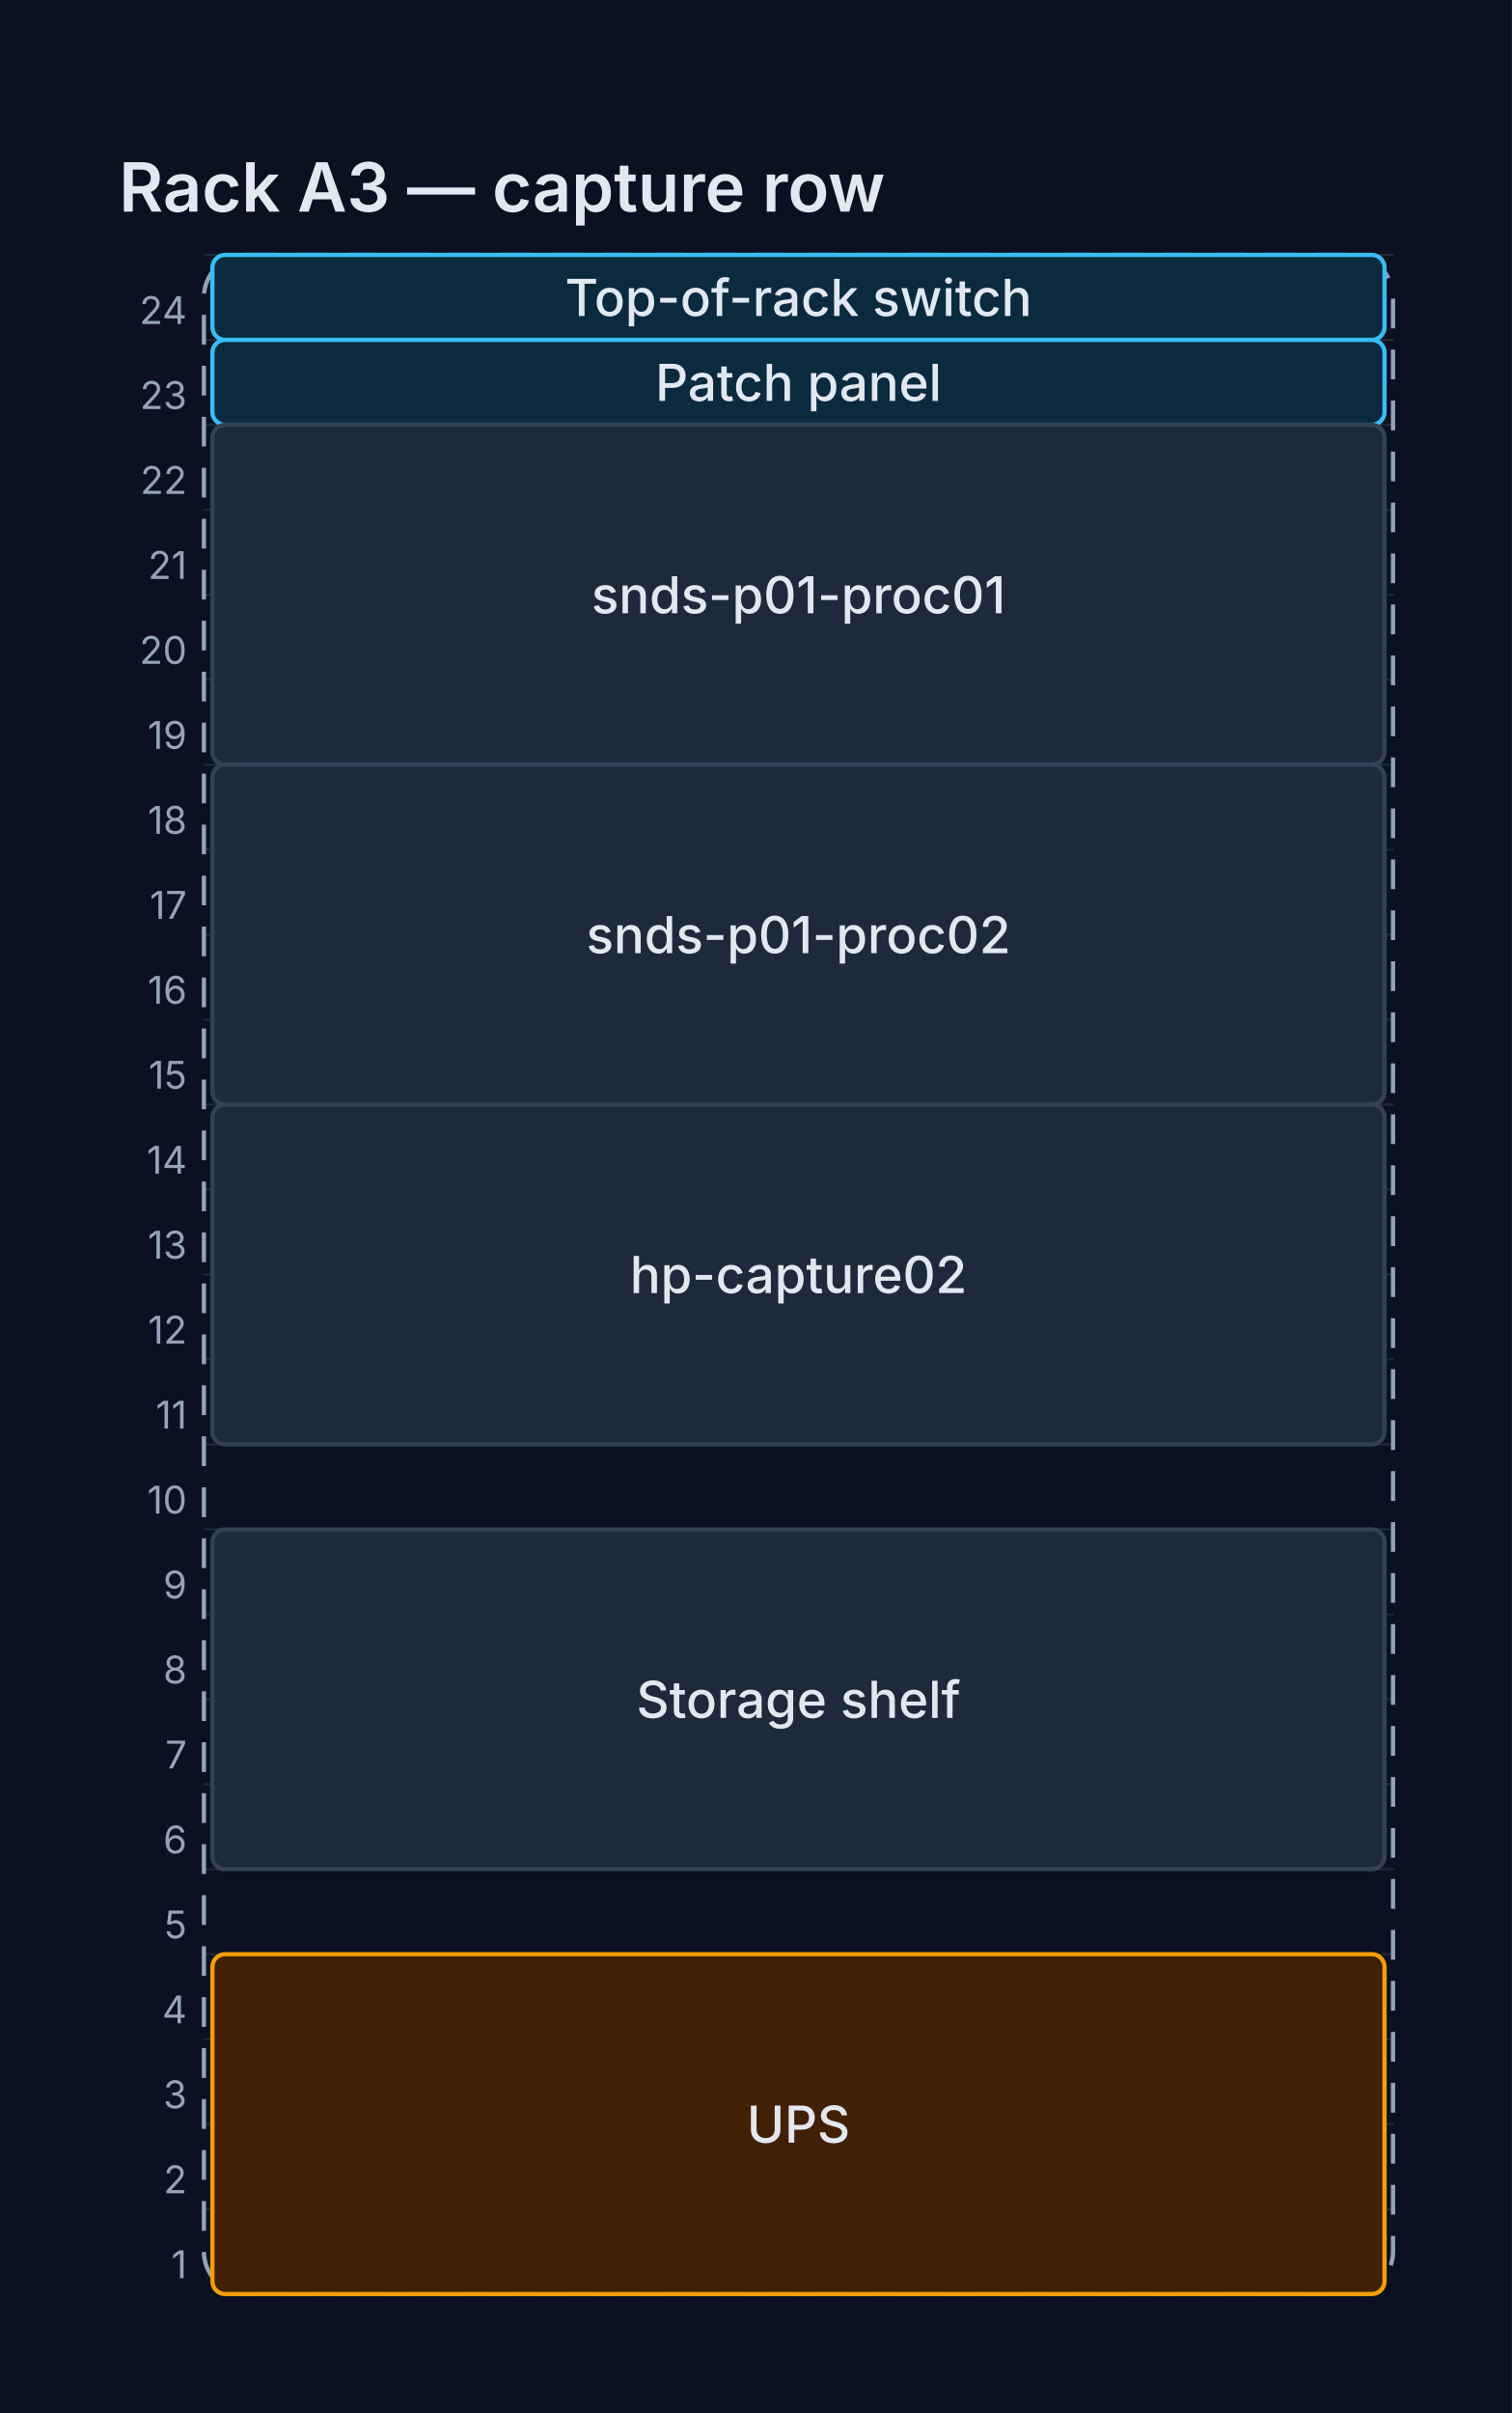
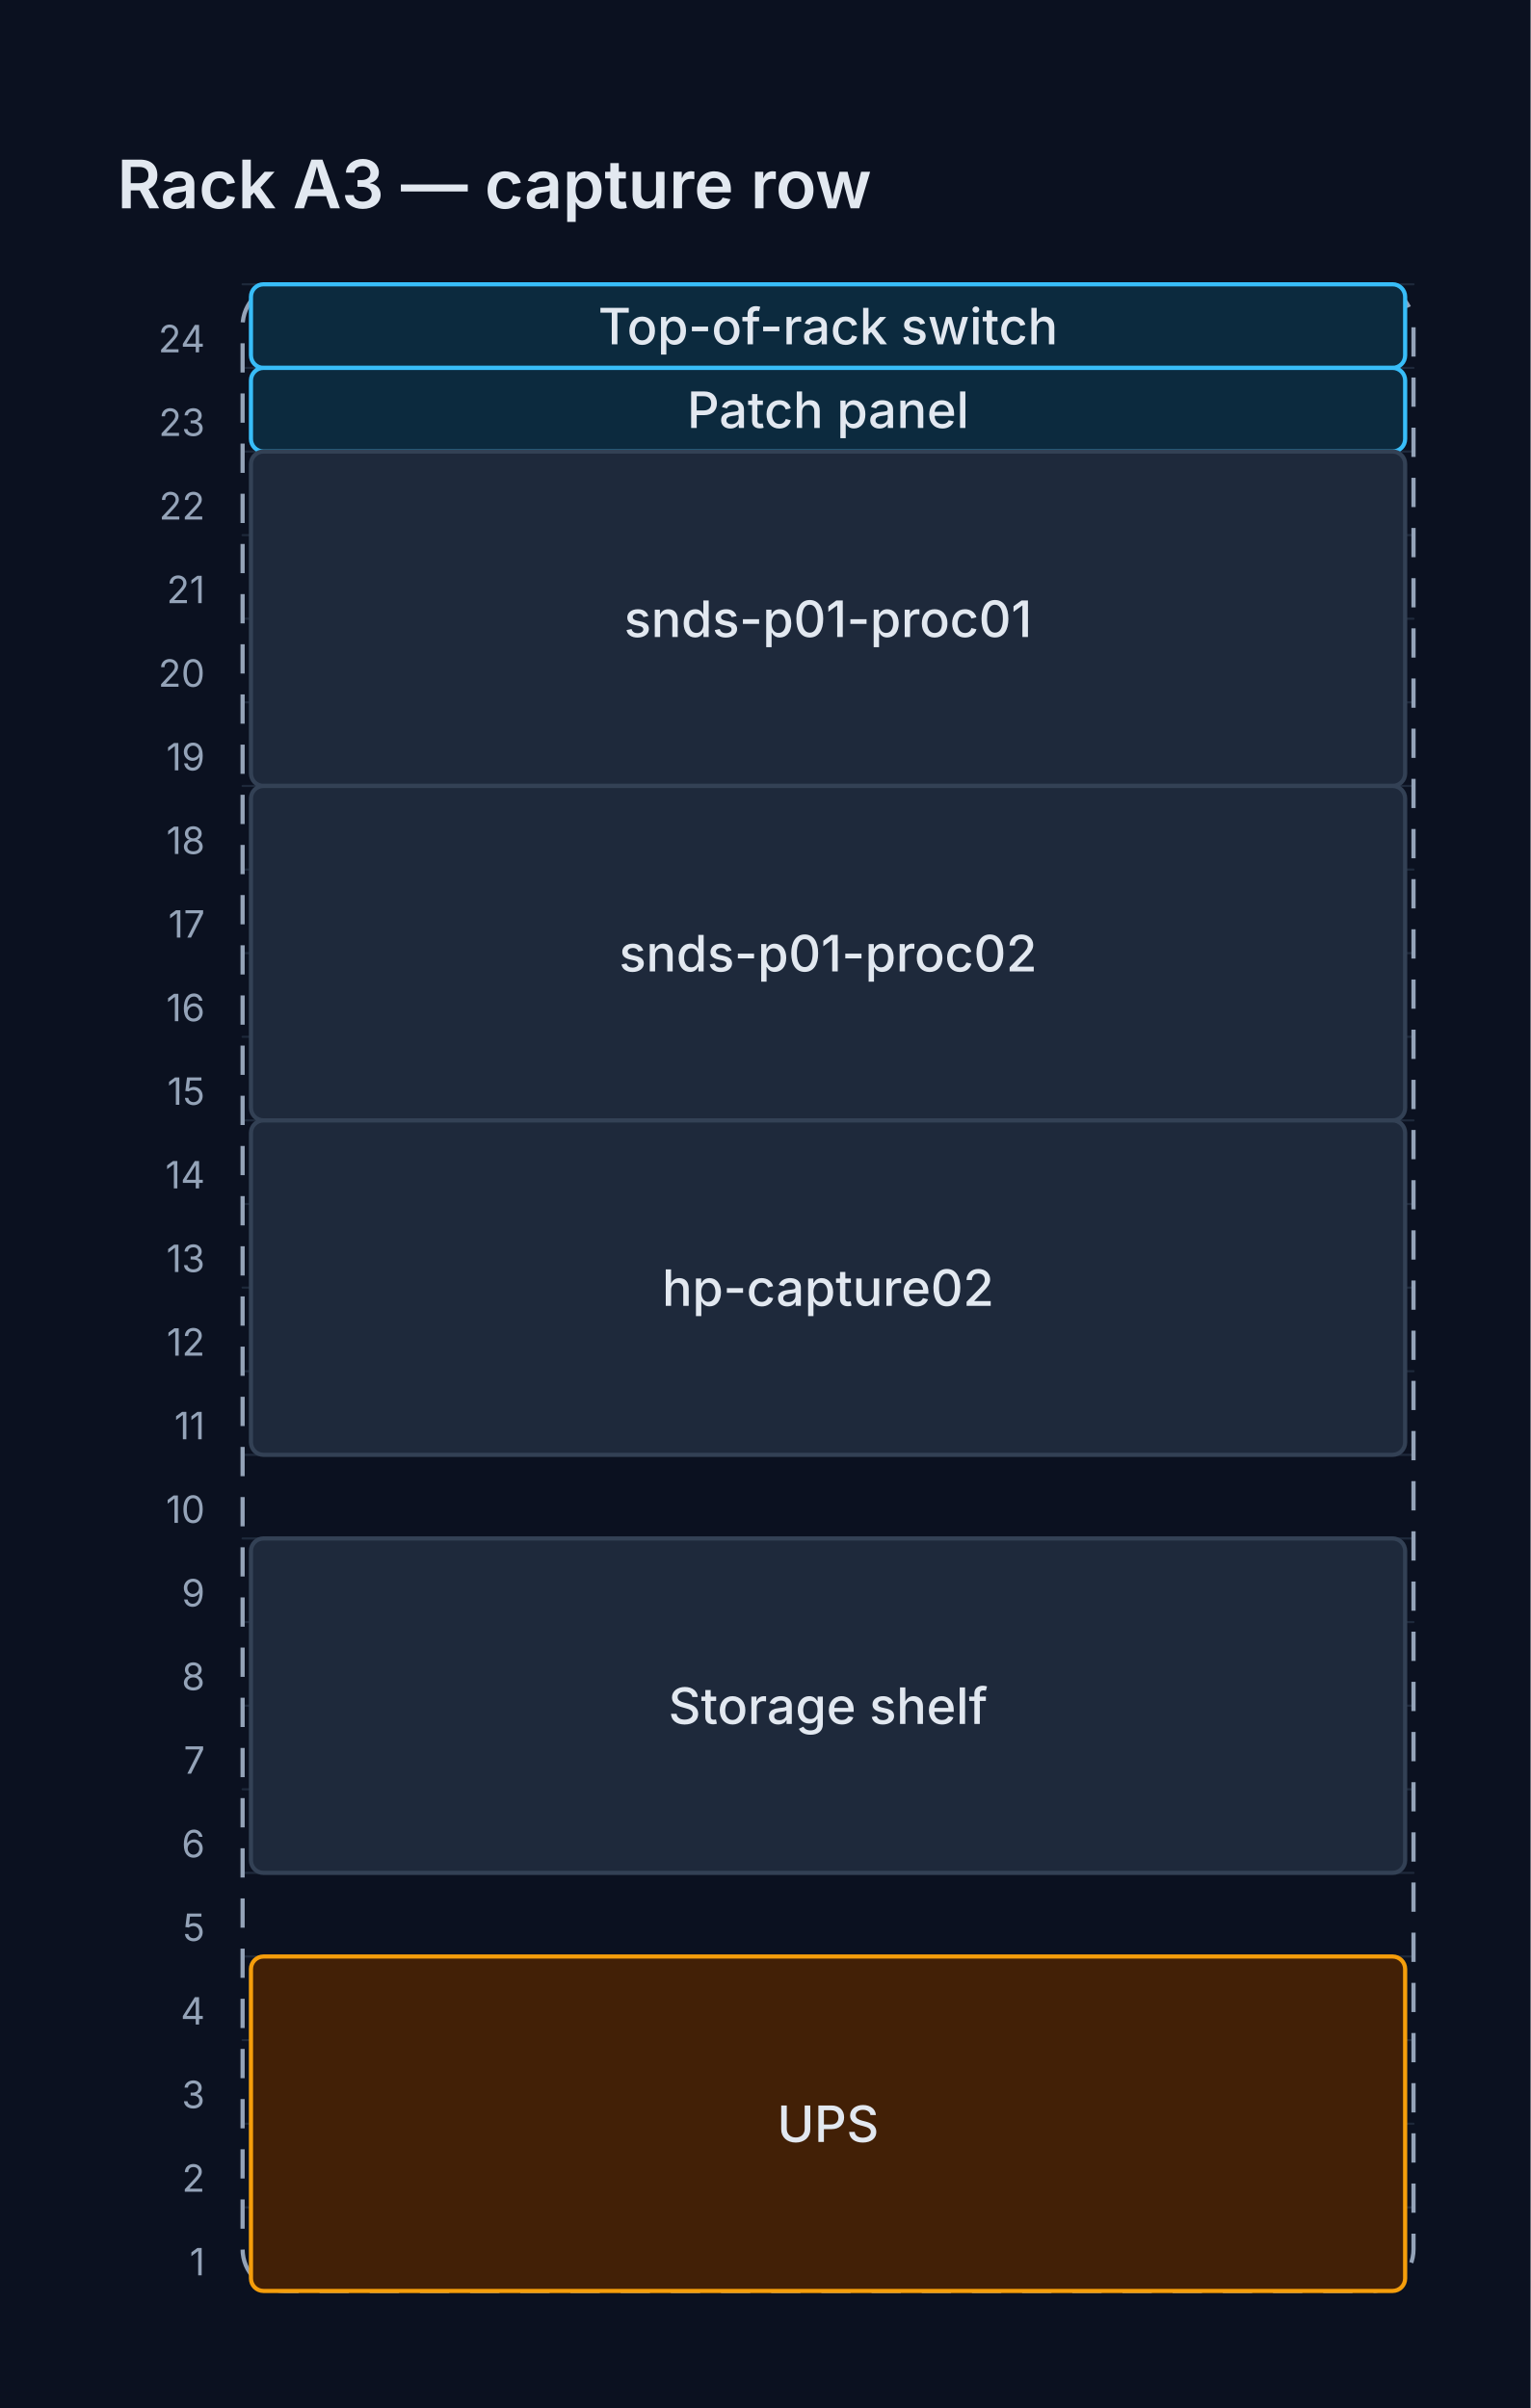
- <svg xmlns="http://www.w3.org/2000/svg" width="356.01" height="568" viewBox="0 0 356.01 568">
-   <rect x="0" y="0" width="356.01" height="568" fill="#0b1120" />
+ <svg xmlns="http://www.w3.org/2000/svg" width="366.01" height="576" viewBox="0 0 366.01 576">
+   <rect x="0" y="0" width="366.01" height="576" fill="#0b1120" />
  <g transform="translate(28,28)">
-     <line x1="20.01" y1="492" x2="300.01" y2="492" stroke="#1e293b" stroke-width="0.5" stroke-linecap="round" />
-     <line x1="20.01" y1="472" x2="300.01" y2="472" stroke="#1e293b" stroke-width="0.5" stroke-linecap="round" />
-     <line x1="20.01" y1="452" x2="300.01" y2="452" stroke="#1e293b" stroke-width="0.5" stroke-linecap="round" />
-     <line x1="20.01" y1="432" x2="300.01" y2="432" stroke="#1e293b" stroke-width="0.5" stroke-linecap="round" />
-     <line x1="20.01" y1="412" x2="300.01" y2="412" stroke="#1e293b" stroke-width="0.5" stroke-linecap="round" />
-     <line x1="20.01" y1="392" x2="300.01" y2="392" stroke="#1e293b" stroke-width="0.5" stroke-linecap="round" />
-     <line x1="20.01" y1="372" x2="300.01" y2="372" stroke="#1e293b" stroke-width="0.5" stroke-linecap="round" />
-     <line x1="20.01" y1="352" x2="300.01" y2="352" stroke="#1e293b" stroke-width="0.5" stroke-linecap="round" />
-     <line x1="20.01" y1="332" x2="300.01" y2="332" stroke="#1e293b" stroke-width="0.5" stroke-linecap="round" />
-     <line x1="20.01" y1="312" x2="300.01" y2="312" stroke="#1e293b" stroke-width="0.5" stroke-linecap="round" />
-     <line x1="20.01" y1="292" x2="300.01" y2="292" stroke="#1e293b" stroke-width="0.5" stroke-linecap="round" />
-     <line x1="20.01" y1="272" x2="300.01" y2="272" stroke="#1e293b" stroke-width="0.5" stroke-linecap="round" />
-     <line x1="20.01" y1="252" x2="300.01" y2="252" stroke="#1e293b" stroke-width="0.5" stroke-linecap="round" />
-     <line x1="20.01" y1="232" x2="300.01" y2="232" stroke="#1e293b" stroke-width="0.5" stroke-linecap="round" />
-     <line x1="20.01" y1="212" x2="300.01" y2="212" stroke="#1e293b" stroke-width="0.5" stroke-linecap="round" />
-     <line x1="20.01" y1="192" x2="300.01" y2="192" stroke="#1e293b" stroke-width="0.5" stroke-linecap="round" />
-     <line x1="20.01" y1="172" x2="300.01" y2="172" stroke="#1e293b" stroke-width="0.5" stroke-linecap="round" />
-     <line x1="20.01" y1="152" x2="300.01" y2="152" stroke="#1e293b" stroke-width="0.5" stroke-linecap="round" />
-     <line x1="20.01" y1="132" x2="300.01" y2="132" stroke="#1e293b" stroke-width="0.5" stroke-linecap="round" />
-     <line x1="20.01" y1="112" x2="300.01" y2="112" stroke="#1e293b" stroke-width="0.5" stroke-linecap="round" />
-     <line x1="20.01" y1="92" x2="300.01" y2="92" stroke="#1e293b" stroke-width="0.5" stroke-linecap="round" />
-     <line x1="20.01" y1="72" x2="300.01" y2="72" stroke="#1e293b" stroke-width="0.5" stroke-linecap="round" />
-     <line x1="20.01" y1="52" x2="300.01" y2="52" stroke="#1e293b" stroke-width="0.5" stroke-linecap="round" />
-     <line x1="20.01" y1="32" x2="300.01" y2="32" stroke="#1e293b" stroke-width="0.5" stroke-linecap="round" />
-     <rect x="20.01" y="32" width="280" height="480" rx="10" fill="#000000" fill-opacity="0" stroke="#94a3b8" stroke-width="1" stroke-dasharray="7 5" />
-     <rect x="22.01" y="32" width="276" height="20" rx="3" fill="#0c2a3e" stroke="#38bdf8" stroke-width="1" />
-     <text x="160.01" y="42" text-anchor="middle" dominant-baseline="central" font-family="Inter, ui-sans-serif, system-ui, sans-serif" font-size="12" font-weight="500" fill="#e2e8f0">
-       <tspan x="160.01" dy="0">Top-of-rack switch</tspan>
+     <line x1="30.01" y1="500" x2="310.01" y2="500" stroke="#1e293b" stroke-width="0.5" stroke-linecap="round" />
+     <line x1="30.01" y1="480" x2="310.01" y2="480" stroke="#1e293b" stroke-width="0.5" stroke-linecap="round" />
+     <line x1="30.01" y1="460" x2="310.01" y2="460" stroke="#1e293b" stroke-width="0.5" stroke-linecap="round" />
+     <line x1="30.01" y1="440" x2="310.01" y2="440" stroke="#1e293b" stroke-width="0.5" stroke-linecap="round" />
+     <line x1="30.01" y1="420" x2="310.01" y2="420" stroke="#1e293b" stroke-width="0.5" stroke-linecap="round" />
+     <line x1="30.01" y1="400" x2="310.01" y2="400" stroke="#1e293b" stroke-width="0.5" stroke-linecap="round" />
+     <line x1="30.01" y1="380" x2="310.01" y2="380" stroke="#1e293b" stroke-width="0.5" stroke-linecap="round" />
+     <line x1="30.01" y1="360" x2="310.01" y2="360" stroke="#1e293b" stroke-width="0.5" stroke-linecap="round" />
+     <line x1="30.01" y1="340" x2="310.01" y2="340" stroke="#1e293b" stroke-width="0.5" stroke-linecap="round" />
+     <line x1="30.01" y1="320" x2="310.01" y2="320" stroke="#1e293b" stroke-width="0.5" stroke-linecap="round" />
+     <line x1="30.01" y1="300" x2="310.01" y2="300" stroke="#1e293b" stroke-width="0.5" stroke-linecap="round" />
+     <line x1="30.01" y1="280" x2="310.01" y2="280" stroke="#1e293b" stroke-width="0.5" stroke-linecap="round" />
+     <line x1="30.01" y1="260" x2="310.01" y2="260" stroke="#1e293b" stroke-width="0.5" stroke-linecap="round" />
+     <line x1="30.01" y1="240" x2="310.01" y2="240" stroke="#1e293b" stroke-width="0.5" stroke-linecap="round" />
+     <line x1="30.01" y1="220" x2="310.01" y2="220" stroke="#1e293b" stroke-width="0.5" stroke-linecap="round" />
+     <line x1="30.01" y1="200" x2="310.01" y2="200" stroke="#1e293b" stroke-width="0.5" stroke-linecap="round" />
+     <line x1="30.01" y1="180" x2="310.01" y2="180" stroke="#1e293b" stroke-width="0.5" stroke-linecap="round" />
+     <line x1="30.01" y1="160" x2="310.01" y2="160" stroke="#1e293b" stroke-width="0.5" stroke-linecap="round" />
+     <line x1="30.01" y1="140" x2="310.01" y2="140" stroke="#1e293b" stroke-width="0.5" stroke-linecap="round" />
+     <line x1="30.01" y1="120" x2="310.01" y2="120" stroke="#1e293b" stroke-width="0.5" stroke-linecap="round" />
+     <line x1="30.01" y1="100" x2="310.01" y2="100" stroke="#1e293b" stroke-width="0.5" stroke-linecap="round" />
+     <line x1="30.01" y1="80" x2="310.01" y2="80" stroke="#1e293b" stroke-width="0.5" stroke-linecap="round" />
+     <line x1="30.01" y1="60" x2="310.01" y2="60" stroke="#1e293b" stroke-width="0.5" stroke-linecap="round" />
+     <line x1="30.01" y1="40" x2="310.01" y2="40" stroke="#1e293b" stroke-width="0.5" stroke-linecap="round" />
+     <rect x="30.01" y="40" width="280" height="480" rx="10" fill="#000000" fill-opacity="0" stroke="#94a3b8" stroke-width="1" stroke-dasharray="7 5" />
+     <rect x="32.01" y="40" width="276" height="20" rx="3" fill="#0c2a3e" stroke="#38bdf8" stroke-width="1" />
+     <text x="170.01" y="50" text-anchor="middle" dominant-baseline="central" font-family="Inter, ui-sans-serif, system-ui, sans-serif" font-size="12" font-weight="500" fill="#e2e8f0">
+       <tspan x="170.01" dy="0">Top-of-rack switch</tspan>
    </text>
-     <rect x="22.01" y="52" width="276" height="20" rx="3" fill="#0c2a3e" stroke="#38bdf8" stroke-width="1" />
-     <text x="160.01" y="62" text-anchor="middle" dominant-baseline="central" font-family="Inter, ui-sans-serif, system-ui, sans-serif" font-size="12" font-weight="500" fill="#e2e8f0">
-       <tspan x="160.01" dy="0">Patch panel</tspan>
+     <rect x="32.01" y="60" width="276" height="20" rx="3" fill="#0c2a3e" stroke="#38bdf8" stroke-width="1" />
+     <text x="170.01" y="70" text-anchor="middle" dominant-baseline="central" font-family="Inter, ui-sans-serif, system-ui, sans-serif" font-size="12" font-weight="500" fill="#e2e8f0">
+       <tspan x="170.01" dy="0">Patch panel</tspan>
    </text>
-     <rect x="22.01" y="72" width="276" height="80" rx="3" fill="#1e293b" stroke="#334155" stroke-width="1" />
-     <text x="160.01" y="112" text-anchor="middle" dominant-baseline="central" font-family="Inter, ui-sans-serif, system-ui, sans-serif" font-size="12" font-weight="500" fill="#e2e8f0">
-       <tspan x="160.01" dy="0">snds-p01-proc01</tspan>
+     <rect x="32.01" y="80" width="276" height="80" rx="3" fill="#1e293b" stroke="#334155" stroke-width="1" />
+     <text x="170.01" y="120" text-anchor="middle" dominant-baseline="central" font-family="Inter, ui-sans-serif, system-ui, sans-serif" font-size="12" font-weight="500" fill="#e2e8f0">
+       <tspan x="170.01" dy="0">snds-p01-proc01</tspan>
    </text>
-     <rect x="22.01" y="152" width="276" height="80" rx="3" fill="#1e293b" stroke="#334155" stroke-width="1" />
-     <text x="160.01" y="192" text-anchor="middle" dominant-baseline="central" font-family="Inter, ui-sans-serif, system-ui, sans-serif" font-size="12" font-weight="500" fill="#e2e8f0">
-       <tspan x="160.01" dy="0">snds-p01-proc02</tspan>
+     <rect x="32.01" y="160" width="276" height="80" rx="3" fill="#1e293b" stroke="#334155" stroke-width="1" />
+     <text x="170.01" y="200" text-anchor="middle" dominant-baseline="central" font-family="Inter, ui-sans-serif, system-ui, sans-serif" font-size="12" font-weight="500" fill="#e2e8f0">
+       <tspan x="170.01" dy="0">snds-p01-proc02</tspan>
    </text>
-     <rect x="22.01" y="232" width="276" height="80" rx="3" fill="#1e293b" stroke="#334155" stroke-width="1" />
-     <text x="160.01" y="272" text-anchor="middle" dominant-baseline="central" font-family="Inter, ui-sans-serif, system-ui, sans-serif" font-size="12" font-weight="500" fill="#e2e8f0">
-       <tspan x="160.01" dy="0">hp-capture02</tspan>
+     <rect x="32.01" y="240" width="276" height="80" rx="3" fill="#1e293b" stroke="#334155" stroke-width="1" />
+     <text x="170.01" y="280" text-anchor="middle" dominant-baseline="central" font-family="Inter, ui-sans-serif, system-ui, sans-serif" font-size="12" font-weight="500" fill="#e2e8f0">
+       <tspan x="170.01" dy="0">hp-capture02</tspan>
    </text>
-     <rect x="22.01" y="332" width="276" height="80" rx="3" fill="#1e293b" stroke="#334155" stroke-width="1" />
-     <text x="160.01" y="372" text-anchor="middle" dominant-baseline="central" font-family="Inter, ui-sans-serif, system-ui, sans-serif" font-size="12" font-weight="500" fill="#e2e8f0">
-       <tspan x="160.01" dy="0">Storage shelf</tspan>
+     <rect x="32.01" y="340" width="276" height="80" rx="3" fill="#1e293b" stroke="#334155" stroke-width="1" />
+     <text x="170.01" y="380" text-anchor="middle" dominant-baseline="central" font-family="Inter, ui-sans-serif, system-ui, sans-serif" font-size="12" font-weight="500" fill="#e2e8f0">
+       <tspan x="170.01" dy="0">Storage shelf</tspan>
    </text>
-     <rect x="22.01" y="432" width="276" height="80" rx="3" fill="#422006" stroke="#f59e0b" stroke-width="1" />
-     <text x="160.01" y="472" text-anchor="middle" dominant-baseline="central" font-family="Inter, ui-sans-serif, system-ui, sans-serif" font-size="12" font-weight="500" fill="#e2e8f0">
-       <tspan x="160.01" dy="0">UPS</tspan>
+     <rect x="32.01" y="440" width="276" height="80" rx="3" fill="#422006" stroke="#f59e0b" stroke-width="1" />
+     <text x="170.01" y="480" text-anchor="middle" dominant-baseline="central" font-family="Inter, ui-sans-serif, system-ui, sans-serif" font-size="12" font-weight="500" fill="#e2e8f0">
+       <tspan x="170.01" dy="0">UPS</tspan>
    </text>
    <text x="0" y="16" text-anchor="start" dominant-baseline="central" font-family="Inter, ui-sans-serif, system-ui, sans-serif" font-size="16" font-weight="600" fill="#e2e8f0">Rack A3 — capture row</text>
-     <text x="16.01" y="505" text-anchor="end" dominant-baseline="central" font-family="Inter, ui-sans-serif, system-ui, sans-serif" font-size="9" font-weight="400" fill="#94a3b8">1</text>
-     <text x="16.01" y="485" text-anchor="end" dominant-baseline="central" font-family="Inter, ui-sans-serif, system-ui, sans-serif" font-size="9" font-weight="400" fill="#94a3b8">2</text>
-     <text x="16.01" y="465" text-anchor="end" dominant-baseline="central" font-family="Inter, ui-sans-serif, system-ui, sans-serif" font-size="9" font-weight="400" fill="#94a3b8">3</text>
-     <text x="16.01" y="445" text-anchor="end" dominant-baseline="central" font-family="Inter, ui-sans-serif, system-ui, sans-serif" font-size="9" font-weight="400" fill="#94a3b8">4</text>
-     <text x="16.01" y="425" text-anchor="end" dominant-baseline="central" font-family="Inter, ui-sans-serif, system-ui, sans-serif" font-size="9" font-weight="400" fill="#94a3b8">5</text>
-     <text x="16.01" y="405" text-anchor="end" dominant-baseline="central" font-family="Inter, ui-sans-serif, system-ui, sans-serif" font-size="9" font-weight="400" fill="#94a3b8">6</text>
-     <text x="16.01" y="385" text-anchor="end" dominant-baseline="central" font-family="Inter, ui-sans-serif, system-ui, sans-serif" font-size="9" font-weight="400" fill="#94a3b8">7</text>
-     <text x="16.01" y="365" text-anchor="end" dominant-baseline="central" font-family="Inter, ui-sans-serif, system-ui, sans-serif" font-size="9" font-weight="400" fill="#94a3b8">8</text>
-     <text x="16.01" y="345" text-anchor="end" dominant-baseline="central" font-family="Inter, ui-sans-serif, system-ui, sans-serif" font-size="9" font-weight="400" fill="#94a3b8">9</text>
-     <text x="16.01" y="325" text-anchor="end" dominant-baseline="central" font-family="Inter, ui-sans-serif, system-ui, sans-serif" font-size="9" font-weight="400" fill="#94a3b8">10</text>
-     <text x="16.01" y="305" text-anchor="end" dominant-baseline="central" font-family="Inter, ui-sans-serif, system-ui, sans-serif" font-size="9" font-weight="400" fill="#94a3b8">11</text>
-     <text x="16.01" y="285" text-anchor="end" dominant-baseline="central" font-family="Inter, ui-sans-serif, system-ui, sans-serif" font-size="9" font-weight="400" fill="#94a3b8">12</text>
-     <text x="16.01" y="265" text-anchor="end" dominant-baseline="central" font-family="Inter, ui-sans-serif, system-ui, sans-serif" font-size="9" font-weight="400" fill="#94a3b8">13</text>
-     <text x="16.01" y="245" text-anchor="end" dominant-baseline="central" font-family="Inter, ui-sans-serif, system-ui, sans-serif" font-size="9" font-weight="400" fill="#94a3b8">14</text>
-     <text x="16.01" y="225" text-anchor="end" dominant-baseline="central" font-family="Inter, ui-sans-serif, system-ui, sans-serif" font-size="9" font-weight="400" fill="#94a3b8">15</text>
-     <text x="16.01" y="205" text-anchor="end" dominant-baseline="central" font-family="Inter, ui-sans-serif, system-ui, sans-serif" font-size="9" font-weight="400" fill="#94a3b8">16</text>
-     <text x="16.01" y="185" text-anchor="end" dominant-baseline="central" font-family="Inter, ui-sans-serif, system-ui, sans-serif" font-size="9" font-weight="400" fill="#94a3b8">17</text>
-     <text x="16.01" y="165" text-anchor="end" dominant-baseline="central" font-family="Inter, ui-sans-serif, system-ui, sans-serif" font-size="9" font-weight="400" fill="#94a3b8">18</text>
-     <text x="16.01" y="145" text-anchor="end" dominant-baseline="central" font-family="Inter, ui-sans-serif, system-ui, sans-serif" font-size="9" font-weight="400" fill="#94a3b8">19</text>
-     <text x="16.01" y="125" text-anchor="end" dominant-baseline="central" font-family="Inter, ui-sans-serif, system-ui, sans-serif" font-size="9" font-weight="400" fill="#94a3b8">20</text>
-     <text x="16.01" y="105" text-anchor="end" dominant-baseline="central" font-family="Inter, ui-sans-serif, system-ui, sans-serif" font-size="9" font-weight="400" fill="#94a3b8">21</text>
-     <text x="16.01" y="85" text-anchor="end" dominant-baseline="central" font-family="Inter, ui-sans-serif, system-ui, sans-serif" font-size="9" font-weight="400" fill="#94a3b8">22</text>
-     <text x="16.01" y="65" text-anchor="end" dominant-baseline="central" font-family="Inter, ui-sans-serif, system-ui, sans-serif" font-size="9" font-weight="400" fill="#94a3b8">23</text>
-     <text x="16.01" y="45" text-anchor="end" dominant-baseline="central" font-family="Inter, ui-sans-serif, system-ui, sans-serif" font-size="9" font-weight="400" fill="#94a3b8">24</text>
+     <text x="21.01" y="513" text-anchor="end" dominant-baseline="central" font-family="Inter, ui-sans-serif, system-ui, sans-serif" font-size="9" font-weight="400" fill="#94a3b8">1</text>
+     <text x="21.01" y="493" text-anchor="end" dominant-baseline="central" font-family="Inter, ui-sans-serif, system-ui, sans-serif" font-size="9" font-weight="400" fill="#94a3b8">2</text>
+     <text x="21.01" y="473" text-anchor="end" dominant-baseline="central" font-family="Inter, ui-sans-serif, system-ui, sans-serif" font-size="9" font-weight="400" fill="#94a3b8">3</text>
+     <text x="21.01" y="453" text-anchor="end" dominant-baseline="central" font-family="Inter, ui-sans-serif, system-ui, sans-serif" font-size="9" font-weight="400" fill="#94a3b8">4</text>
+     <text x="21.01" y="433" text-anchor="end" dominant-baseline="central" font-family="Inter, ui-sans-serif, system-ui, sans-serif" font-size="9" font-weight="400" fill="#94a3b8">5</text>
+     <text x="21.01" y="413" text-anchor="end" dominant-baseline="central" font-family="Inter, ui-sans-serif, system-ui, sans-serif" font-size="9" font-weight="400" fill="#94a3b8">6</text>
+     <text x="21.01" y="393" text-anchor="end" dominant-baseline="central" font-family="Inter, ui-sans-serif, system-ui, sans-serif" font-size="9" font-weight="400" fill="#94a3b8">7</text>
+     <text x="21.01" y="373" text-anchor="end" dominant-baseline="central" font-family="Inter, ui-sans-serif, system-ui, sans-serif" font-size="9" font-weight="400" fill="#94a3b8">8</text>
+     <text x="21.01" y="353" text-anchor="end" dominant-baseline="central" font-family="Inter, ui-sans-serif, system-ui, sans-serif" font-size="9" font-weight="400" fill="#94a3b8">9</text>
+     <text x="21.01" y="333" text-anchor="end" dominant-baseline="central" font-family="Inter, ui-sans-serif, system-ui, sans-serif" font-size="9" font-weight="400" fill="#94a3b8">10</text>
+     <text x="21.01" y="313" text-anchor="end" dominant-baseline="central" font-family="Inter, ui-sans-serif, system-ui, sans-serif" font-size="9" font-weight="400" fill="#94a3b8">11</text>
+     <text x="21.01" y="293" text-anchor="end" dominant-baseline="central" font-family="Inter, ui-sans-serif, system-ui, sans-serif" font-size="9" font-weight="400" fill="#94a3b8">12</text>
+     <text x="21.01" y="273" text-anchor="end" dominant-baseline="central" font-family="Inter, ui-sans-serif, system-ui, sans-serif" font-size="9" font-weight="400" fill="#94a3b8">13</text>
+     <text x="21.01" y="253" text-anchor="end" dominant-baseline="central" font-family="Inter, ui-sans-serif, system-ui, sans-serif" font-size="9" font-weight="400" fill="#94a3b8">14</text>
+     <text x="21.01" y="233" text-anchor="end" dominant-baseline="central" font-family="Inter, ui-sans-serif, system-ui, sans-serif" font-size="9" font-weight="400" fill="#94a3b8">15</text>
+     <text x="21.01" y="213" text-anchor="end" dominant-baseline="central" font-family="Inter, ui-sans-serif, system-ui, sans-serif" font-size="9" font-weight="400" fill="#94a3b8">16</text>
+     <text x="21.01" y="193" text-anchor="end" dominant-baseline="central" font-family="Inter, ui-sans-serif, system-ui, sans-serif" font-size="9" font-weight="400" fill="#94a3b8">17</text>
+     <text x="21.01" y="173" text-anchor="end" dominant-baseline="central" font-family="Inter, ui-sans-serif, system-ui, sans-serif" font-size="9" font-weight="400" fill="#94a3b8">18</text>
+     <text x="21.01" y="153" text-anchor="end" dominant-baseline="central" font-family="Inter, ui-sans-serif, system-ui, sans-serif" font-size="9" font-weight="400" fill="#94a3b8">19</text>
+     <text x="21.01" y="133" text-anchor="end" dominant-baseline="central" font-family="Inter, ui-sans-serif, system-ui, sans-serif" font-size="9" font-weight="400" fill="#94a3b8">20</text>
+     <text x="21.01" y="113" text-anchor="end" dominant-baseline="central" font-family="Inter, ui-sans-serif, system-ui, sans-serif" font-size="9" font-weight="400" fill="#94a3b8">21</text>
+     <text x="21.01" y="93" text-anchor="end" dominant-baseline="central" font-family="Inter, ui-sans-serif, system-ui, sans-serif" font-size="9" font-weight="400" fill="#94a3b8">22</text>
+     <text x="21.01" y="73" text-anchor="end" dominant-baseline="central" font-family="Inter, ui-sans-serif, system-ui, sans-serif" font-size="9" font-weight="400" fill="#94a3b8">23</text>
+     <text x="21.01" y="53" text-anchor="end" dominant-baseline="central" font-family="Inter, ui-sans-serif, system-ui, sans-serif" font-size="9" font-weight="400" fill="#94a3b8">24</text>
  </g>
</svg>
